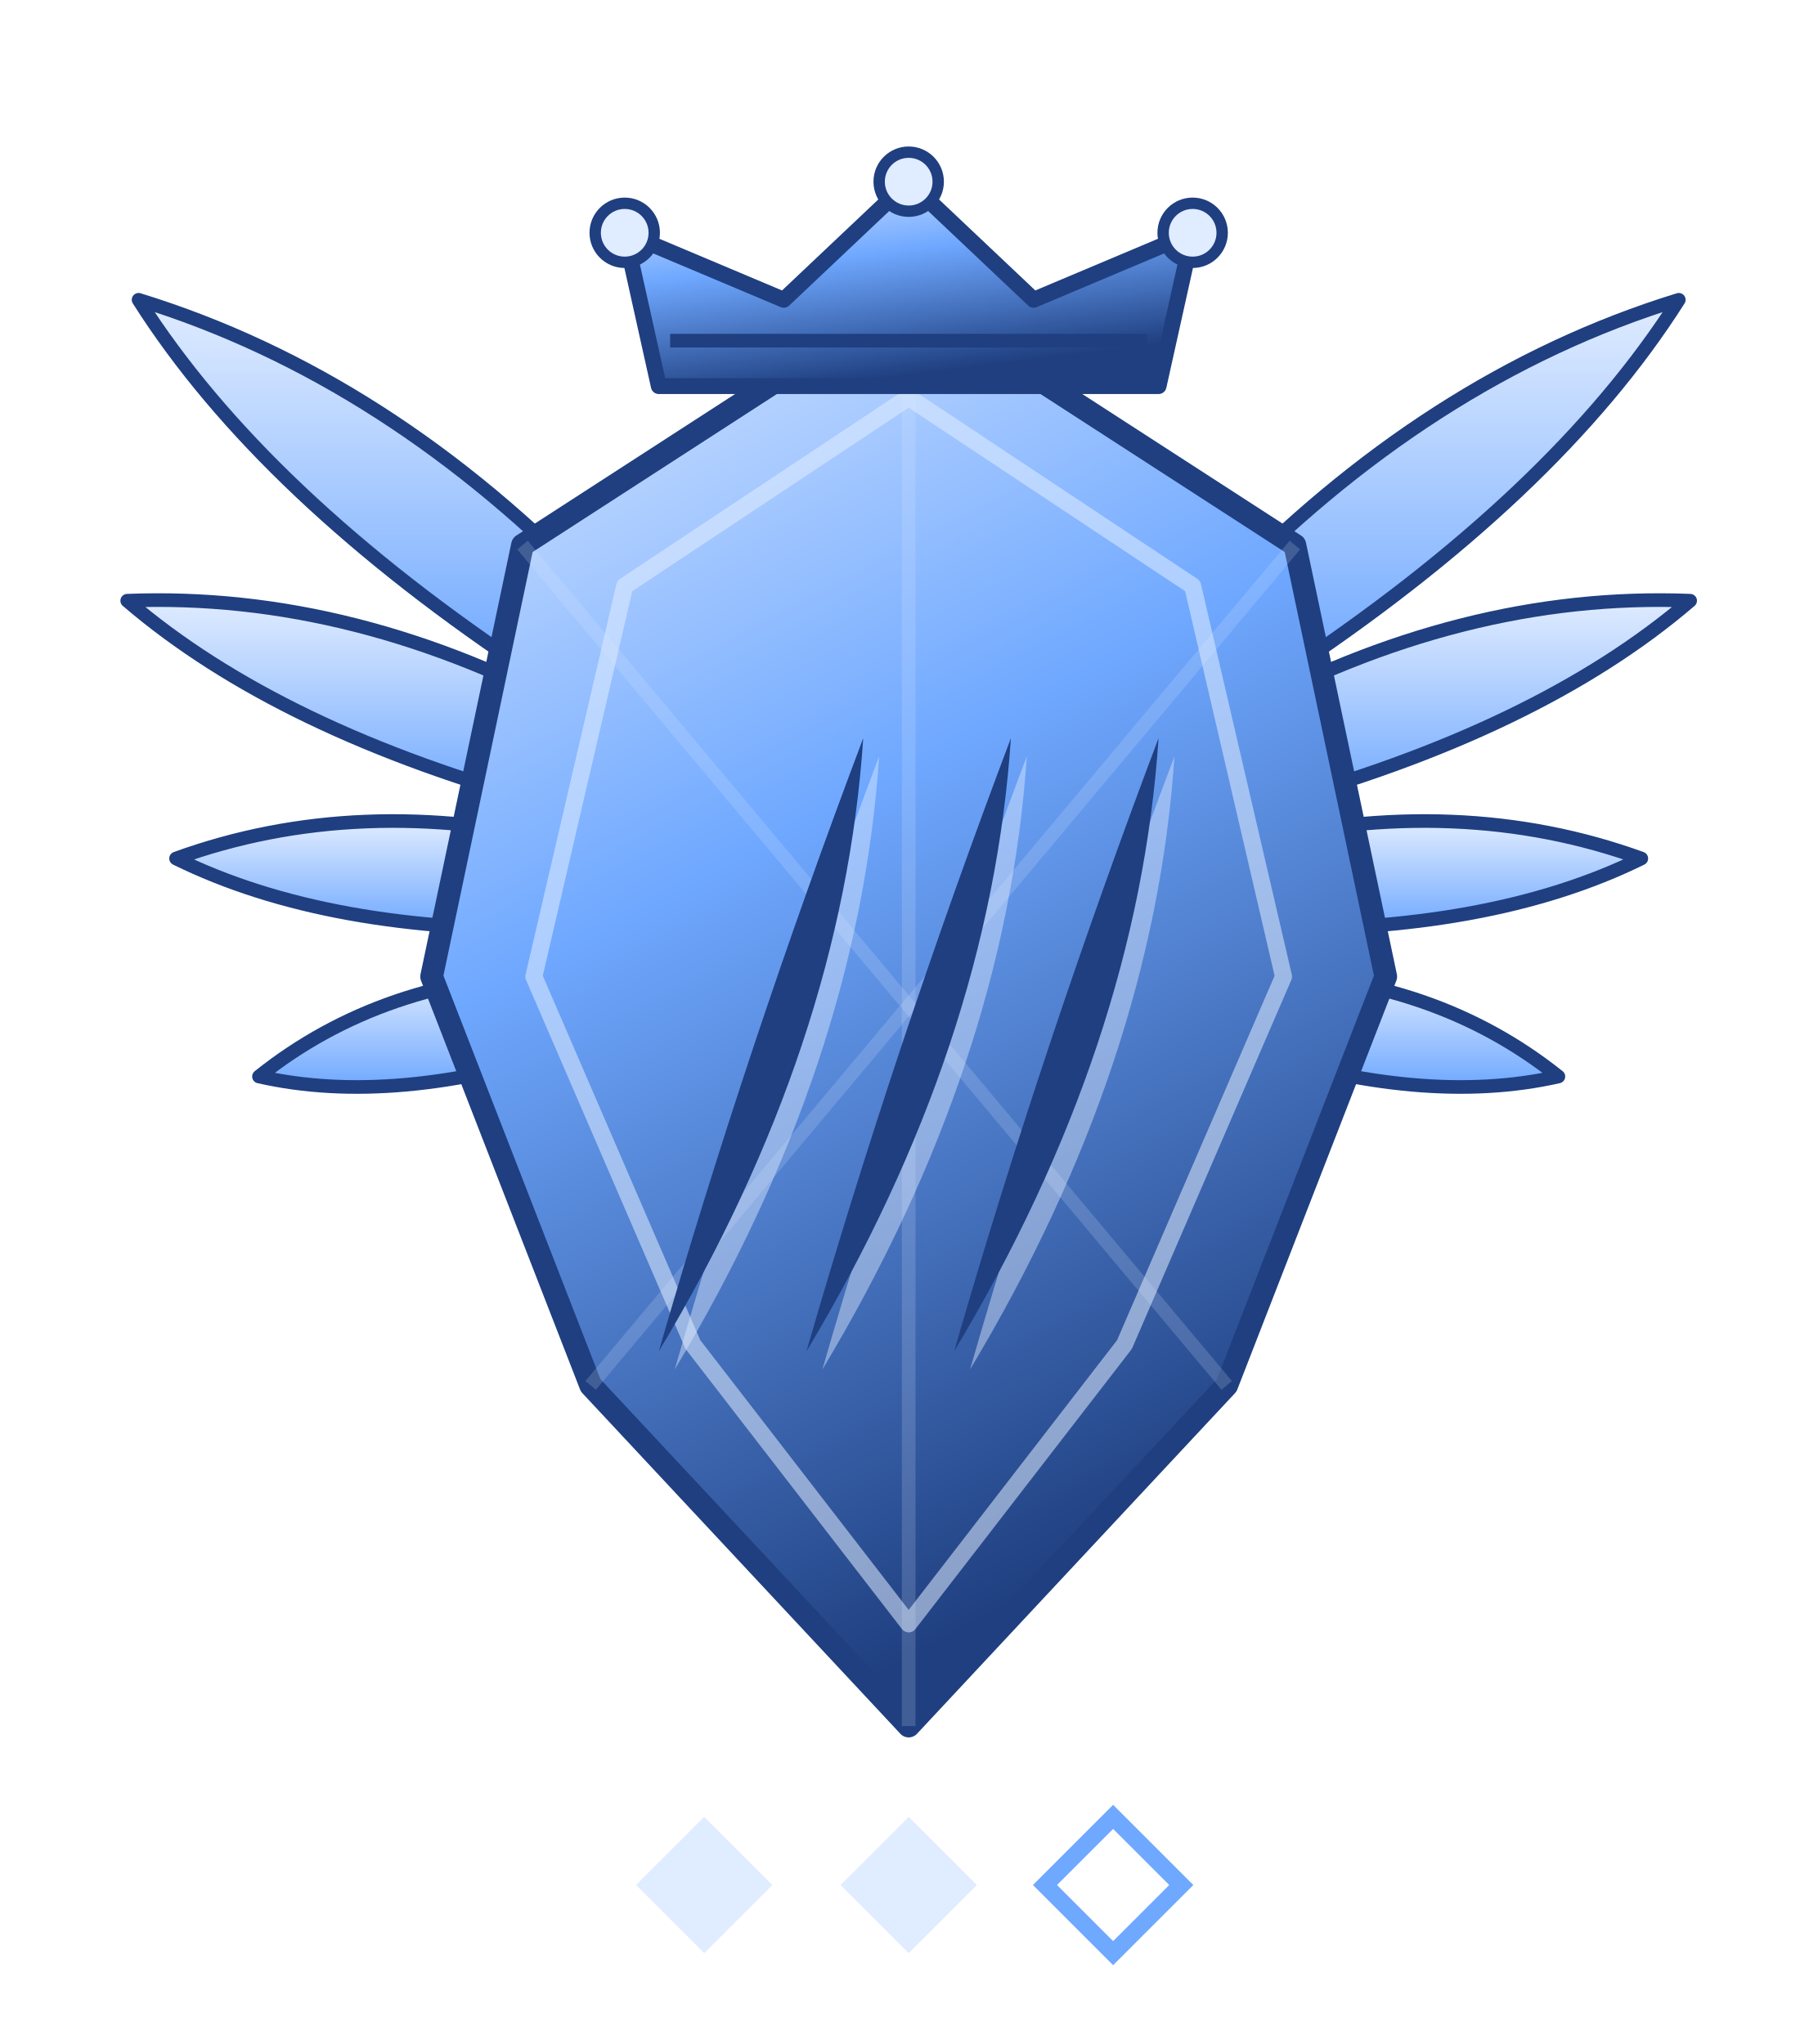
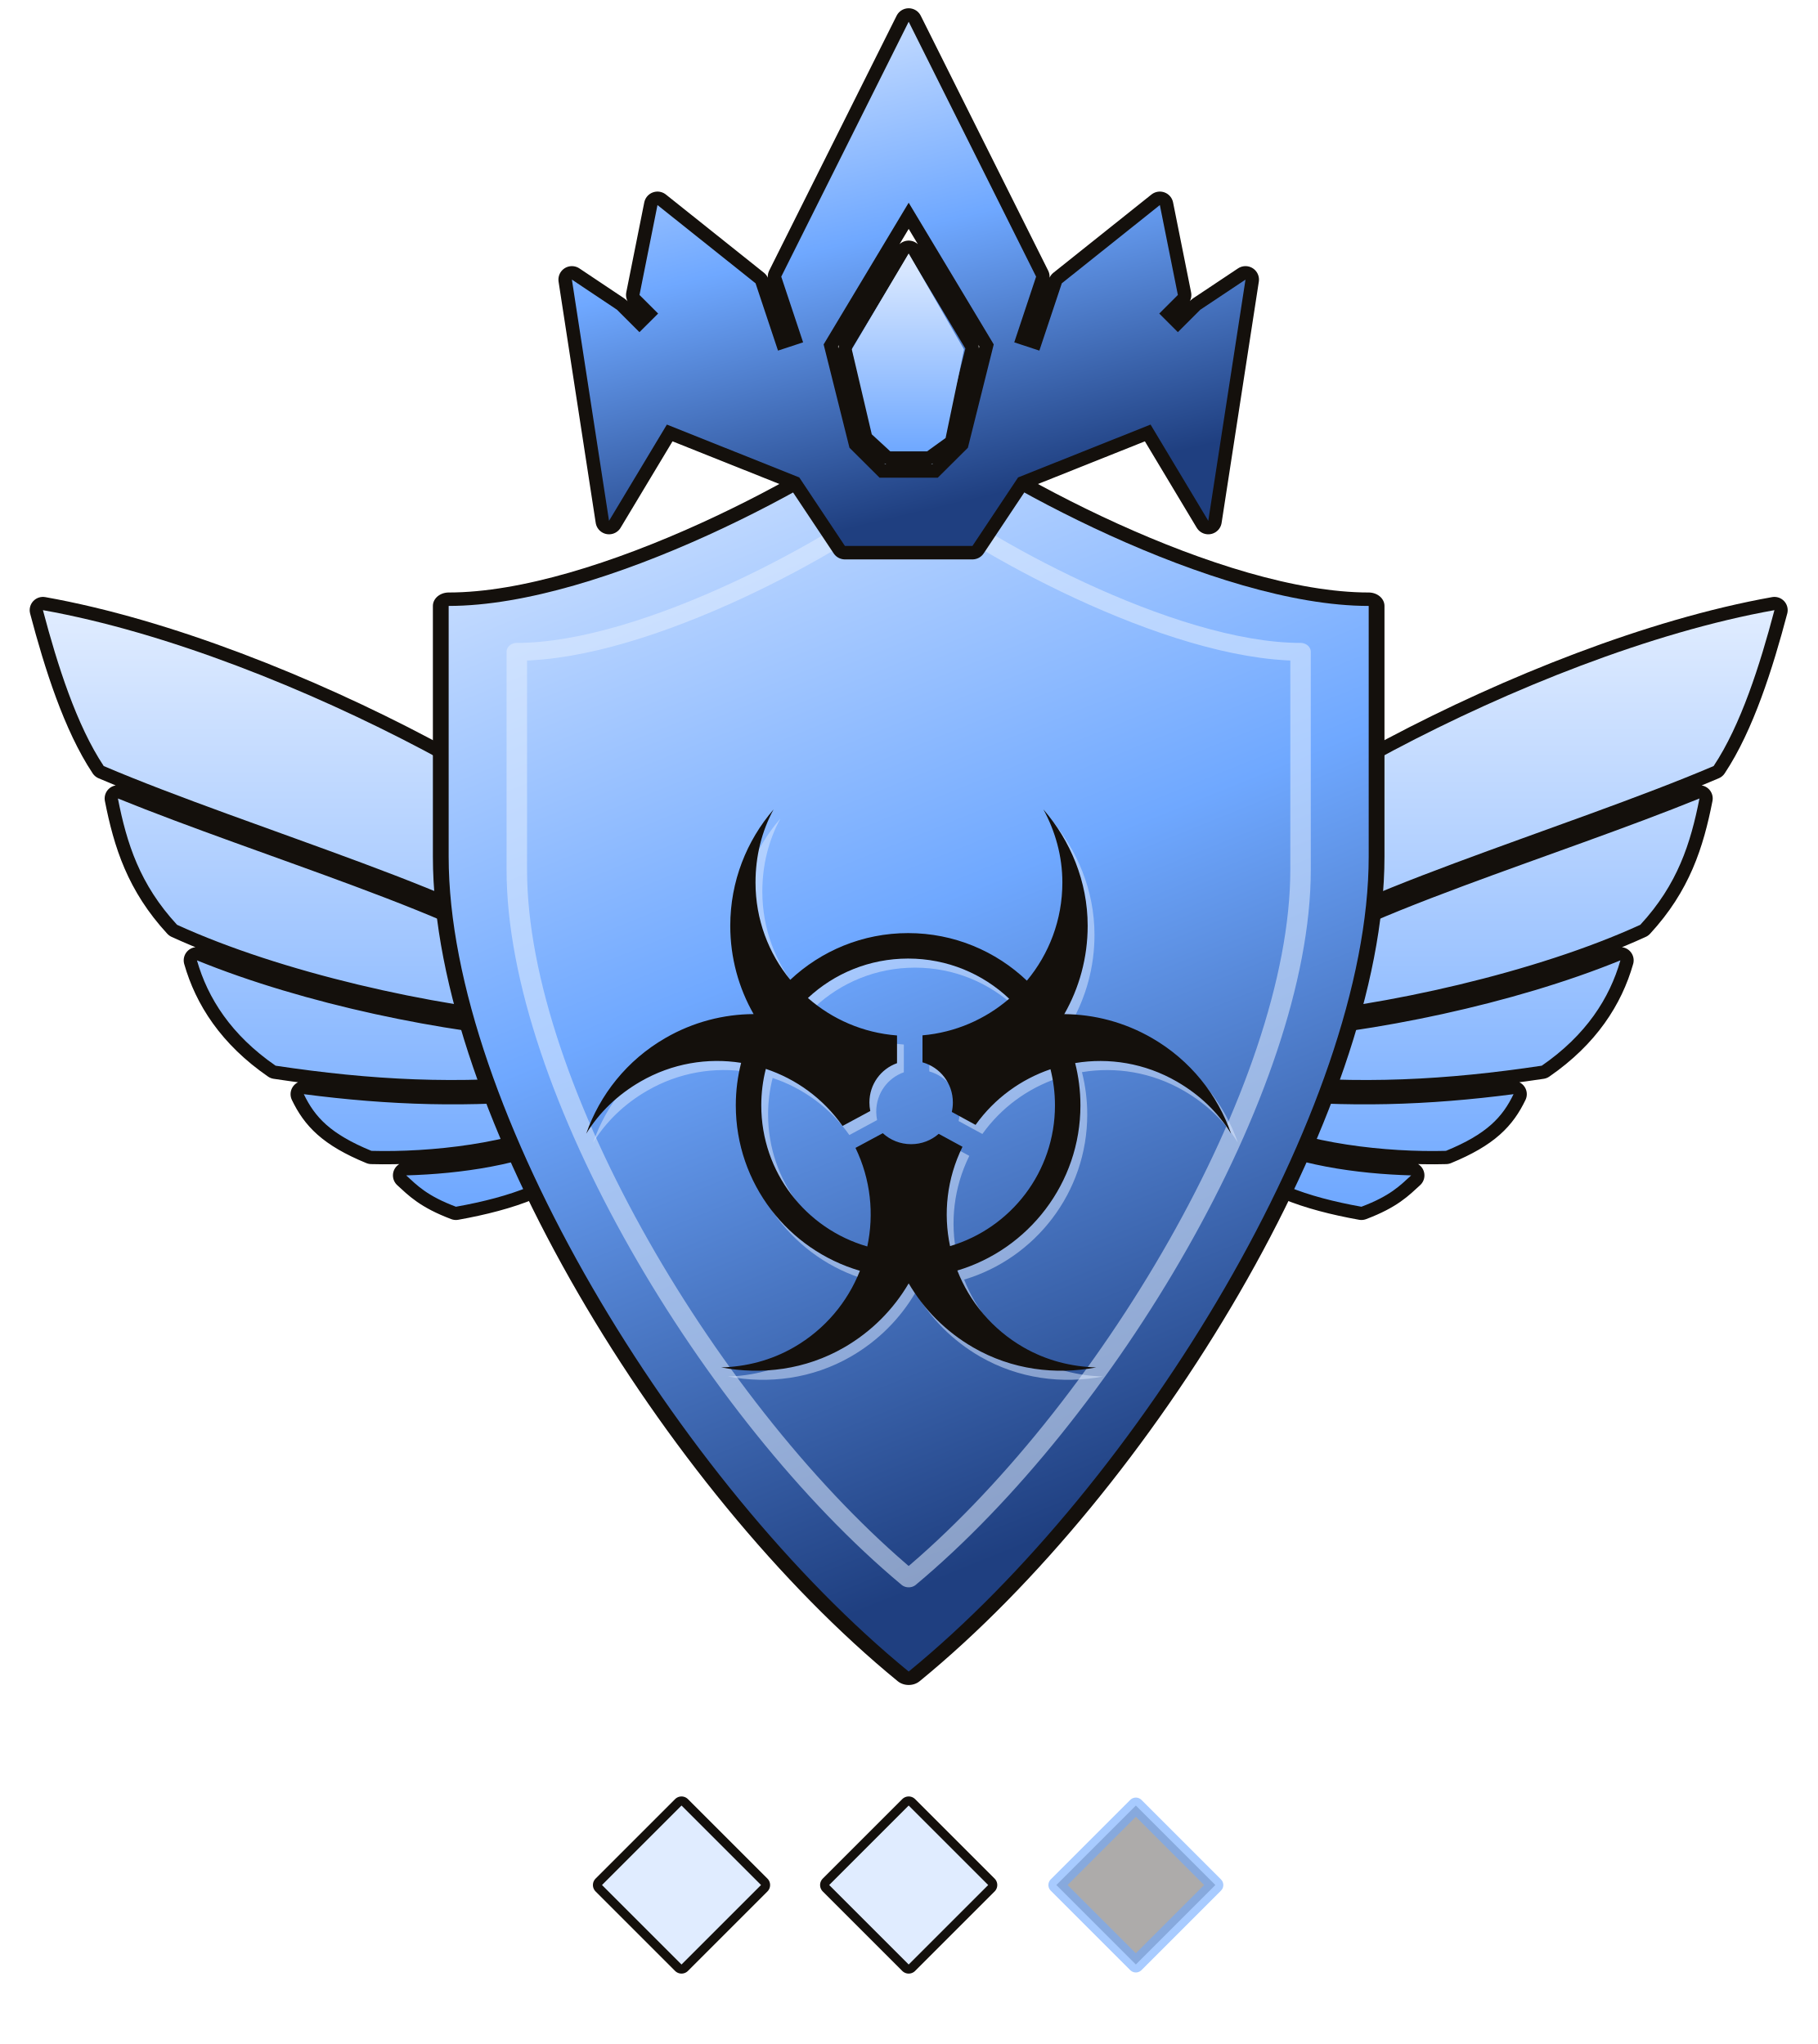
<svg xmlns="http://www.w3.org/2000/svg" viewBox="0 0 160 180" width="160" height="180" role="img" aria-label="Diamond II">
  <defs>
-     <linearGradient id="mdiamond1" x1="0" y1="0" x2="0.35" y2="1">
+     <linearGradient id="mdiamond1" x1="0" y1="0" x2="0.3" y2="1">
      <stop offset="0" stop-color="#e0ecff" />
-       <stop offset="0.45" stop-color="#6fa8ff" />
+       <stop offset="0.5" stop-color="#6fa8ff" />
      <stop offset="1" stop-color="#1f3f80" />
    </linearGradient>
    <linearGradient id="wdiamond1" x1="0" y1="0" x2="0" y2="1">
      <stop offset="0" stop-color="#e0ecff" />
      <stop offset="1" stop-color="#6fa8ff" />
    </linearGradient>
-     <radialGradient id="hdiamond1" cx="0.5" cy="0.48" r="0.5">
-       <stop offset="0.55" stop-color="#6fa8ff" stop-opacity="0.55" />
+     <radialGradient id="rdiamond1" cx="0.5" cy="0.5" r="0.5">
+       <stop offset="0.35" stop-color="#e0ecff" />
+       <stop offset="1" stop-color="#6fa8ff" />
+     </radialGradient>
+     <radialGradient id="hdiamond1" cx="0.5" cy="0.5" r="0.5">
+       <stop offset="0.2" stop-color="#6fa8ff" stop-opacity="0.6" />
      <stop offset="1" stop-color="#6fa8ff" stop-opacity="0" />
    </radialGradient>
  </defs>
-   <path d="M49.3 85.7 Q33.7 86.1 22.8 94.8 Q34.7 97.5 50.7 92.3 Z" fill="url(#wdiamond1)" stroke="#1f3f80" stroke-width="1.2" stroke-linejoin="round" />
-   <path d="M50.3 74.2 Q31.5 69.8 15.5 75.6 Q28.9 82.2 49.7 81.8 Z" fill="url(#wdiamond1)" stroke="#1f3f80" stroke-width="1.2" stroke-linejoin="round" />
-   <path d="M51.4 63.1 Q31.3 52.1 11.2 52.9 Q24.6 64.4 48.6 70.9 Z" fill="url(#wdiamond1)" stroke="#1f3f80" stroke-width="1.2" stroke-linejoin="round" />
-   <path d="M52.8 52.5 Q34.3 33.2 12.2 26.4 Q23.1 43.6 47.2 59.5 Z" fill="url(#wdiamond1)" stroke="#1f3f80" stroke-width="1.2" stroke-linejoin="round" />
-   <path d="M110.7 85.7 Q126.3 86.1 137.2 94.8 Q125.3 97.5 109.3 92.3 Z" fill="url(#wdiamond1)" stroke="#1f3f80" stroke-width="1.2" stroke-linejoin="round" />
-   <path d="M109.7 74.2 Q128.5 69.8 144.5 75.6 Q131.1 82.2 110.3 81.8 Z" fill="url(#wdiamond1)" stroke="#1f3f80" stroke-width="1.2" stroke-linejoin="round" />
-   <path d="M108.6 63.1 Q128.7 52.1 148.8 52.9 Q135.4 64.4 111.4 70.9 Z" fill="url(#wdiamond1)" stroke="#1f3f80" stroke-width="1.2" stroke-linejoin="round" />
-   <path d="M107.2 52.5 Q125.7 33.2 147.8 26.4 Q136.9 43.6 112.8 59.5 Z" fill="url(#wdiamond1)" stroke="#1f3f80" stroke-width="1.2" stroke-linejoin="round" />
-   <polygon points="80,26 114,48 122,86 108,122 80,152 52,122 38,86 46,48" fill="url(#mdiamond1)" stroke="#1f3f80" stroke-width="2" stroke-linejoin="round" />
-   <polygon points="80,35 105,51.6 113,86 99,118.4 80,143 61,118.4 47,86 55,51.6" fill="none" stroke="#e0ecff" stroke-opacity="0.55" stroke-width="1.5" stroke-linejoin="round" />
-   <line x1="80" y1="26" x2="80" y2="152" stroke="#e0ecff" stroke-opacity="0.18" stroke-width="1.2" />
-   <line x1="46" y1="48" x2="108" y2="122" stroke="#e0ecff" stroke-opacity="0.18" stroke-width="1.2" />
-   <line x1="114" y1="48" x2="52" y2="122" stroke="#e0ecff" stroke-opacity="0.18" stroke-width="1.2" />
-   <polygon points="58,34 55,20.5 69,26.4 80,16 91,26.4 105,20.5 102,34" fill="url(#mdiamond1)" stroke="#1f3f80" stroke-width="1.4" stroke-linejoin="round" />
-   <line x1="59" y1="30" x2="101" y2="30" stroke="#1f3f80" stroke-width="1.2" />
-   <circle cx="55" cy="20.5" r="2.6" fill="#e0ecff" stroke="#1f3f80" stroke-width="1" />
-   <circle cx="80" cy="16" r="2.6" fill="#e0ecff" stroke="#1f3f80" stroke-width="1" />
-   <circle cx="105" cy="20.5" r="2.6" fill="#e0ecff" stroke="#1f3f80" stroke-width="1" />
-   <path d="M76 65 Q74.2 92 58 119 Q65.8 92 76 65 Z" fill="#e0ecff" fill-opacity="0.45" transform="translate(1.4 1.6)" />
-   <path d="M76 65 Q74.2 92 58 119 Q65.8 92 76 65 Z" fill="#1f3f80" />
-   <path d="M89 65 Q87.2 92 71 119 Q78.8 92 89 65 Z" fill="#e0ecff" fill-opacity="0.45" transform="translate(1.4 1.6)" />
-   <path d="M89 65 Q87.2 92 71 119 Q78.8 92 89 65 Z" fill="#1f3f80" />
-   <path d="M102 65 Q100.2 92 84 119 Q91.8 92 102 65 Z" fill="#e0ecff" fill-opacity="0.45" transform="translate(1.4 1.6)" />
-   <path d="M102 65 Q100.2 92 84 119 Q91.8 92 102 65 Z" fill="#1f3f80" />
-   <polygon points="62,160 68,166 62,172 56,166" fill="#e0ecff" />
-   <polygon points="80,160 86,166 80,172 74,166" fill="#e0ecff" />
-   <polygon points="98,160 104,166 98,172 92,166" fill="none" stroke="#6fa8ff" stroke-width="1.5" />
+   <path transform="translate(31.5 80) scale(-0.12 0.12) translate(-256 -256)" d="M487 37.1C396.4 53.23 292 95.28 207.5 140 163 163.6 124 187.8 95.39 209.2 81.08 220 69.36 230 60.93 238.6c-8.43 8.7-13.38 16.3-14.65 20.3-9.04 28.7-3.42 57.7 1.73 84.7 9.55 50.4-3.23 88.9-22.98 126.3 25.24-5.7 45.36-19.8 57-47 8.47-19.8 9.13-37 11.43-57.6 2.3-20.6 6.45-44.2 22.44-73.2l.2-.4.2-.4c8.8-12.6 26.2-22.2 50-33.4 23.7-11.2 53.6-23 86-35.1 63.8-23.8 137.2-48.7 190.1-71.3 20-30.1 34-74.24 44.6-114.4zm-55 138.2c-51.7 21-116.6 43.1-173.5 64.3-32.2 12-61.8 23.7-84.6 34.5-22.6 10.7-38.5 21.6-42.6 27.2-6.8 12.3-11.1 23.2-14 33.3 83.4-6.5 195.3-31.8 271.3-66.6 27.4-29.7 36.9-59.7 43.4-92.7zm-58 118.8c-79 32.2-182 53.3-260.8 58.6-.9 5-1.5 9.8-2 14.6-.4 3.5-.7 7.1-1.1 10.6 72.4 7.5 136.3 4 206.2-6.5 32.6-22.5 49.8-49.6 57.7-77.3zm-78.4 98.2c-62.3 8.1-121.6 10.2-187.6 3.4-.7 4.5-1.6 9-2.7 13.6 35.9 19.2 98.1 25.8 140.7 24.6 30.2-12.4 41.5-24.8 49.6-41.6zM99.78 426.7c-1.15 2.1-3.14 6.7-4.21 8.9 14.03 20.2 48.73 32.2 88.43 39.3 21.2-8 28.3-15.5 36.5-23-39.7-1.1-86.7-7.7-120.7-25.2z" fill="url(#wdiamond1)" stroke="#14100c" stroke-width="19.45" stroke-linejoin="round" paint-order="stroke" />
+   <path transform="translate(128.5 80) scale(0.12 0.12) translate(-256 -256)" d="M487 37.1C396.4 53.23 292 95.28 207.5 140 163 163.6 124 187.8 95.39 209.2 81.08 220 69.36 230 60.93 238.6c-8.43 8.7-13.38 16.3-14.65 20.3-9.04 28.7-3.42 57.7 1.73 84.7 9.55 50.4-3.23 88.9-22.98 126.3 25.24-5.7 45.36-19.8 57-47 8.47-19.8 9.13-37 11.43-57.6 2.3-20.6 6.45-44.2 22.44-73.2l.2-.4.2-.4c8.8-12.6 26.2-22.2 50-33.4 23.7-11.2 53.6-23 86-35.1 63.8-23.8 137.2-48.7 190.1-71.3 20-30.1 34-74.24 44.6-114.4zm-55 138.2c-51.7 21-116.6 43.1-173.5 64.3-32.2 12-61.8 23.7-84.6 34.5-22.6 10.7-38.5 21.6-42.6 27.2-6.8 12.3-11.1 23.2-14 33.3 83.4-6.5 195.3-31.8 271.3-66.6 27.4-29.7 36.9-59.7 43.4-92.7zm-58 118.8c-79 32.2-182 53.3-260.8 58.6-.9 5-1.5 9.8-2 14.6-.4 3.5-.7 7.1-1.1 10.6 72.4 7.5 136.3 4 206.2-6.5 32.6-22.5 49.8-49.6 57.7-77.3zm-78.4 98.2c-62.3 8.1-121.6 10.2-187.6 3.4-.7 4.5-1.6 9-2.7 13.6 35.9 19.2 98.1 25.8 140.7 24.6 30.2-12.4 41.5-24.8 49.6-41.6zM99.78 426.7c-1.15 2.1-3.14 6.7-4.21 8.9 14.03 20.2 48.73 32.2 88.43 39.3 21.2-8 28.3-15.5 36.5-23-39.7-1.1-86.7-7.7-120.7-25.2z" fill="url(#wdiamond1)" stroke="#14100c" stroke-width="19.45" stroke-linejoin="round" paint-order="stroke" />
+   <path transform="translate(80 92) scale(0.27 0.23) translate(-256 -256)" d="M256 16c25 24 100 72 150 72v96c0 96-75 240-150 312-75-72-150-216-150-312V88c50 0 125-48 150-72z" fill="url(#mdiamond1)" stroke="#14100c" stroke-width="10.29" stroke-linejoin="round" paint-order="stroke" />
+   <path transform="translate(80 91) scale(0.23 0.2) translate(-256 -256)" d="M256 16c25 24 100 72 150 72v96c0 96-75 240-150 312-75-72-150-216-150-312V88c50 0 125-48 150-72z" fill="none" stroke="#e0ecff" stroke-opacity="0.55" stroke-width="7.84" stroke-linejoin="round" paint-order="stroke" />
+   <path transform="translate(80.6 96.8) scale(0.12 0.12) translate(-257.15 -247.65)" d="M158.03 41.656c-19.755 22.934-31.78 52.76-31.78 85.406 0 23.544 6.228 45.667 17.125 64.782-22.02.108-44.312 5.78-64.72 17.562-28.266 16.32-48.113 41.64-58.093 70.22 9.484-15.492 23.012-28.562 39.844-38.282 23.238-13.417 49.246-17.604 73.813-13.72-2.547 9.988-3.907 20.45-3.907 31.22 0 57.436 38.516 106.03 91.062 121.375-9.005 22.822-25.49 42.892-48.406 56.124-16.838 9.722-35.253 14.313-53.407 14.78 29.763 5.674 61.89 1.723 90.187-14.624 20.317-11.732 36.307-28.117 47.406-47.03 11.1 18.922 27.08 35.325 47.406 47.06 28.296 16.35 60.422 20.268 90.188 14.595-18.163-.466-36.574-5.03-53.406-14.75-22.99-13.275-39.514-33.43-48.5-56.344 52.175-15.572 90.312-64.01 90.312-121.186 0-10.714-1.356-21.122-3.875-31.063 24.812-4.113 51.127.025 74.626 13.595 16.832 9.725 30.362 22.788 39.844 38.28-9.978-28.58-29.826-53.896-58.094-70.217-20.29-11.718-42.444-17.393-64.344-17.563 10.906-19.12 17.157-41.258 17.157-64.813 0-32.68-12.678-62.462-32.47-85.406 8.668 15.962 13.906 34.184 13.906 53.625 0 27.412-9.775 52.516-26.03 72.032-22.69-21.61-53.39-34.906-87.126-34.906-33.412 0-63.84 13.036-86.47 34.28-15.94-19.424-25.5-44.29-25.5-71.405 0-19.44 4.58-37.662 13.25-53.624zm98.72 109.438c28.748 0 54.833 11.19 74.125 29.47-17.373 14.994-39.375 24.76-63.594 26.874v19.812c12.912 3.6 22.283 15.35 22.283 29.47 0 2.39-.272 4.708-.782 6.936l17.44 9.5c14.018-19.577 33.415-33.477 54.967-40.844 2.14 8.485 3.282 17.372 3.282 26.532 0 48.918-32.41 90.075-76.97 103.28-5.058-23.923-2.37-49.563 9.125-72.905l-17.438-9.5c-5.385 4.726-12.45 7.592-20.25 7.592-8.056 0-15.342-3.05-20.78-8.062l-20.032 10.78c11.2 23.207 13.728 48.628 8.656 72.345-44.973-12.95-77.78-54.324-77.78-103.53 0-9.25 1.163-18.223 3.344-26.783 22.14 7.39 42.055 21.663 56.28 41.875l20.345-10.968c-.414-2.02-.626-4.103-.626-6.25 0-13.38 8.396-24.635 20.25-28.845V207.53c-24.962-1.917-47.63-11.958-65.375-27.5 19.238-17.95 45.074-28.936 73.53-28.936z" fill="#e0ecff" fill-opacity="0.5" />
+   <path transform="translate(80 96) scale(0.12 0.12) translate(-257.15 -247.65)" d="M158.03 41.656c-19.755 22.934-31.78 52.76-31.78 85.406 0 23.544 6.228 45.667 17.125 64.782-22.02.108-44.312 5.78-64.72 17.562-28.266 16.32-48.113 41.64-58.093 70.22 9.484-15.492 23.012-28.562 39.844-38.282 23.238-13.417 49.246-17.604 73.813-13.72-2.547 9.988-3.907 20.45-3.907 31.22 0 57.436 38.516 106.03 91.062 121.375-9.005 22.822-25.49 42.892-48.406 56.124-16.838 9.722-35.253 14.313-53.407 14.78 29.763 5.674 61.89 1.723 90.187-14.624 20.317-11.732 36.307-28.117 47.406-47.03 11.1 18.922 27.08 35.325 47.406 47.06 28.296 16.35 60.422 20.268 90.188 14.595-18.163-.466-36.574-5.03-53.406-14.75-22.99-13.275-39.514-33.43-48.5-56.344 52.175-15.572 90.312-64.01 90.312-121.186 0-10.714-1.356-21.122-3.875-31.063 24.812-4.113 51.127.025 74.626 13.595 16.832 9.725 30.362 22.788 39.844 38.28-9.978-28.58-29.826-53.896-58.094-70.217-20.29-11.718-42.444-17.393-64.344-17.563 10.906-19.12 17.157-41.258 17.157-64.813 0-32.68-12.678-62.462-32.47-85.406 8.668 15.962 13.906 34.184 13.906 53.625 0 27.412-9.775 52.516-26.03 72.032-22.69-21.61-53.39-34.906-87.126-34.906-33.412 0-63.84 13.036-86.47 34.28-15.94-19.424-25.5-44.29-25.5-71.405 0-19.44 4.58-37.662 13.25-53.624zm98.72 109.438c28.748 0 54.833 11.19 74.125 29.47-17.373 14.994-39.375 24.76-63.594 26.874v19.812c12.912 3.6 22.283 15.35 22.283 29.47 0 2.39-.272 4.708-.782 6.936l17.44 9.5c14.018-19.577 33.415-33.477 54.967-40.844 2.14 8.485 3.282 17.372 3.282 26.532 0 48.918-32.41 90.075-76.97 103.28-5.058-23.923-2.37-49.563 9.125-72.905l-17.438-9.5c-5.385 4.726-12.45 7.592-20.25 7.592-8.056 0-15.342-3.05-20.78-8.062l-20.032 10.78c11.2 23.207 13.728 48.628 8.656 72.345-44.973-12.95-77.78-54.324-77.78-103.53 0-9.25 1.163-18.223 3.344-26.783 22.14 7.39 42.055 21.663 56.28 41.875l20.345-10.968c-.414-2.02-.626-4.103-.626-6.25 0-13.38 8.396-24.635 20.25-28.845V207.53c-24.962-1.917-47.63-11.958-65.375-27.5 19.238-17.95 45.074-28.936 73.53-28.936z" fill="#14100c" />
+   <path transform="translate(80 25) scale(0.13 0.13) translate(-256 -245.6)" d="M256 68.02L169.7 240.7l14.8 44.5-17 5.6-15.2-45.6-66.42-53-12.18 60.9 12.62 12.6-12.66 12.6-15.21-15.2-30.53-20.4 25.15 163.4 39.17-65.2 89.66 35.8 30.9 46.4h86.4l30.9-46.4 89.7-35.8 39.1 65.2 25.2-163.4-30.6 20.4-15.2 15.2-12.6-12.6 12.6-12.6-12.2-60.9-66.4 53-15.2 45.6-17-5.6 14.8-44.5zm0 122.58l55.7 92.8 1.9 3.2-17.5 70-20.4 20.3h-39.4l-20.4-20.3-17.5-70zm0 34.8l-38.4 64 14.5 58 11.6 11.7h24.6l11.6-11.7 14.5-58z" fill="url(#mdiamond1)" stroke="#14100c" stroke-width="18.26" stroke-linejoin="round" paint-order="stroke" />
+   <path transform="translate(80 25) scale(0.13 0.13) translate(-256 -245.6)" d="M256 225 L293.5 290 L281 350 L268.5 359 L243.5 359 L231 347.5 L217.5 290 Z" fill="url(#wdiamond1)" />
+   <path d="M60 159 L67 166 L60 173 L53 166 Z" fill="#e0ecff" stroke="#14100c" stroke-width="1.6" stroke-linejoin="round" paint-order="stroke" />
+   <path d="M80 159 L87 166 L80 173 L73 166 Z" fill="#e0ecff" stroke="#14100c" stroke-width="1.6" stroke-linejoin="round" paint-order="stroke" />
+   <path d="M100 159 L107 166 L100 173 L93 166 Z" fill="#14100c" fill-opacity="0.35" stroke="#6fa8ff" stroke-opacity="0.6" stroke-width="1.4" stroke-linejoin="round" />
</svg>
